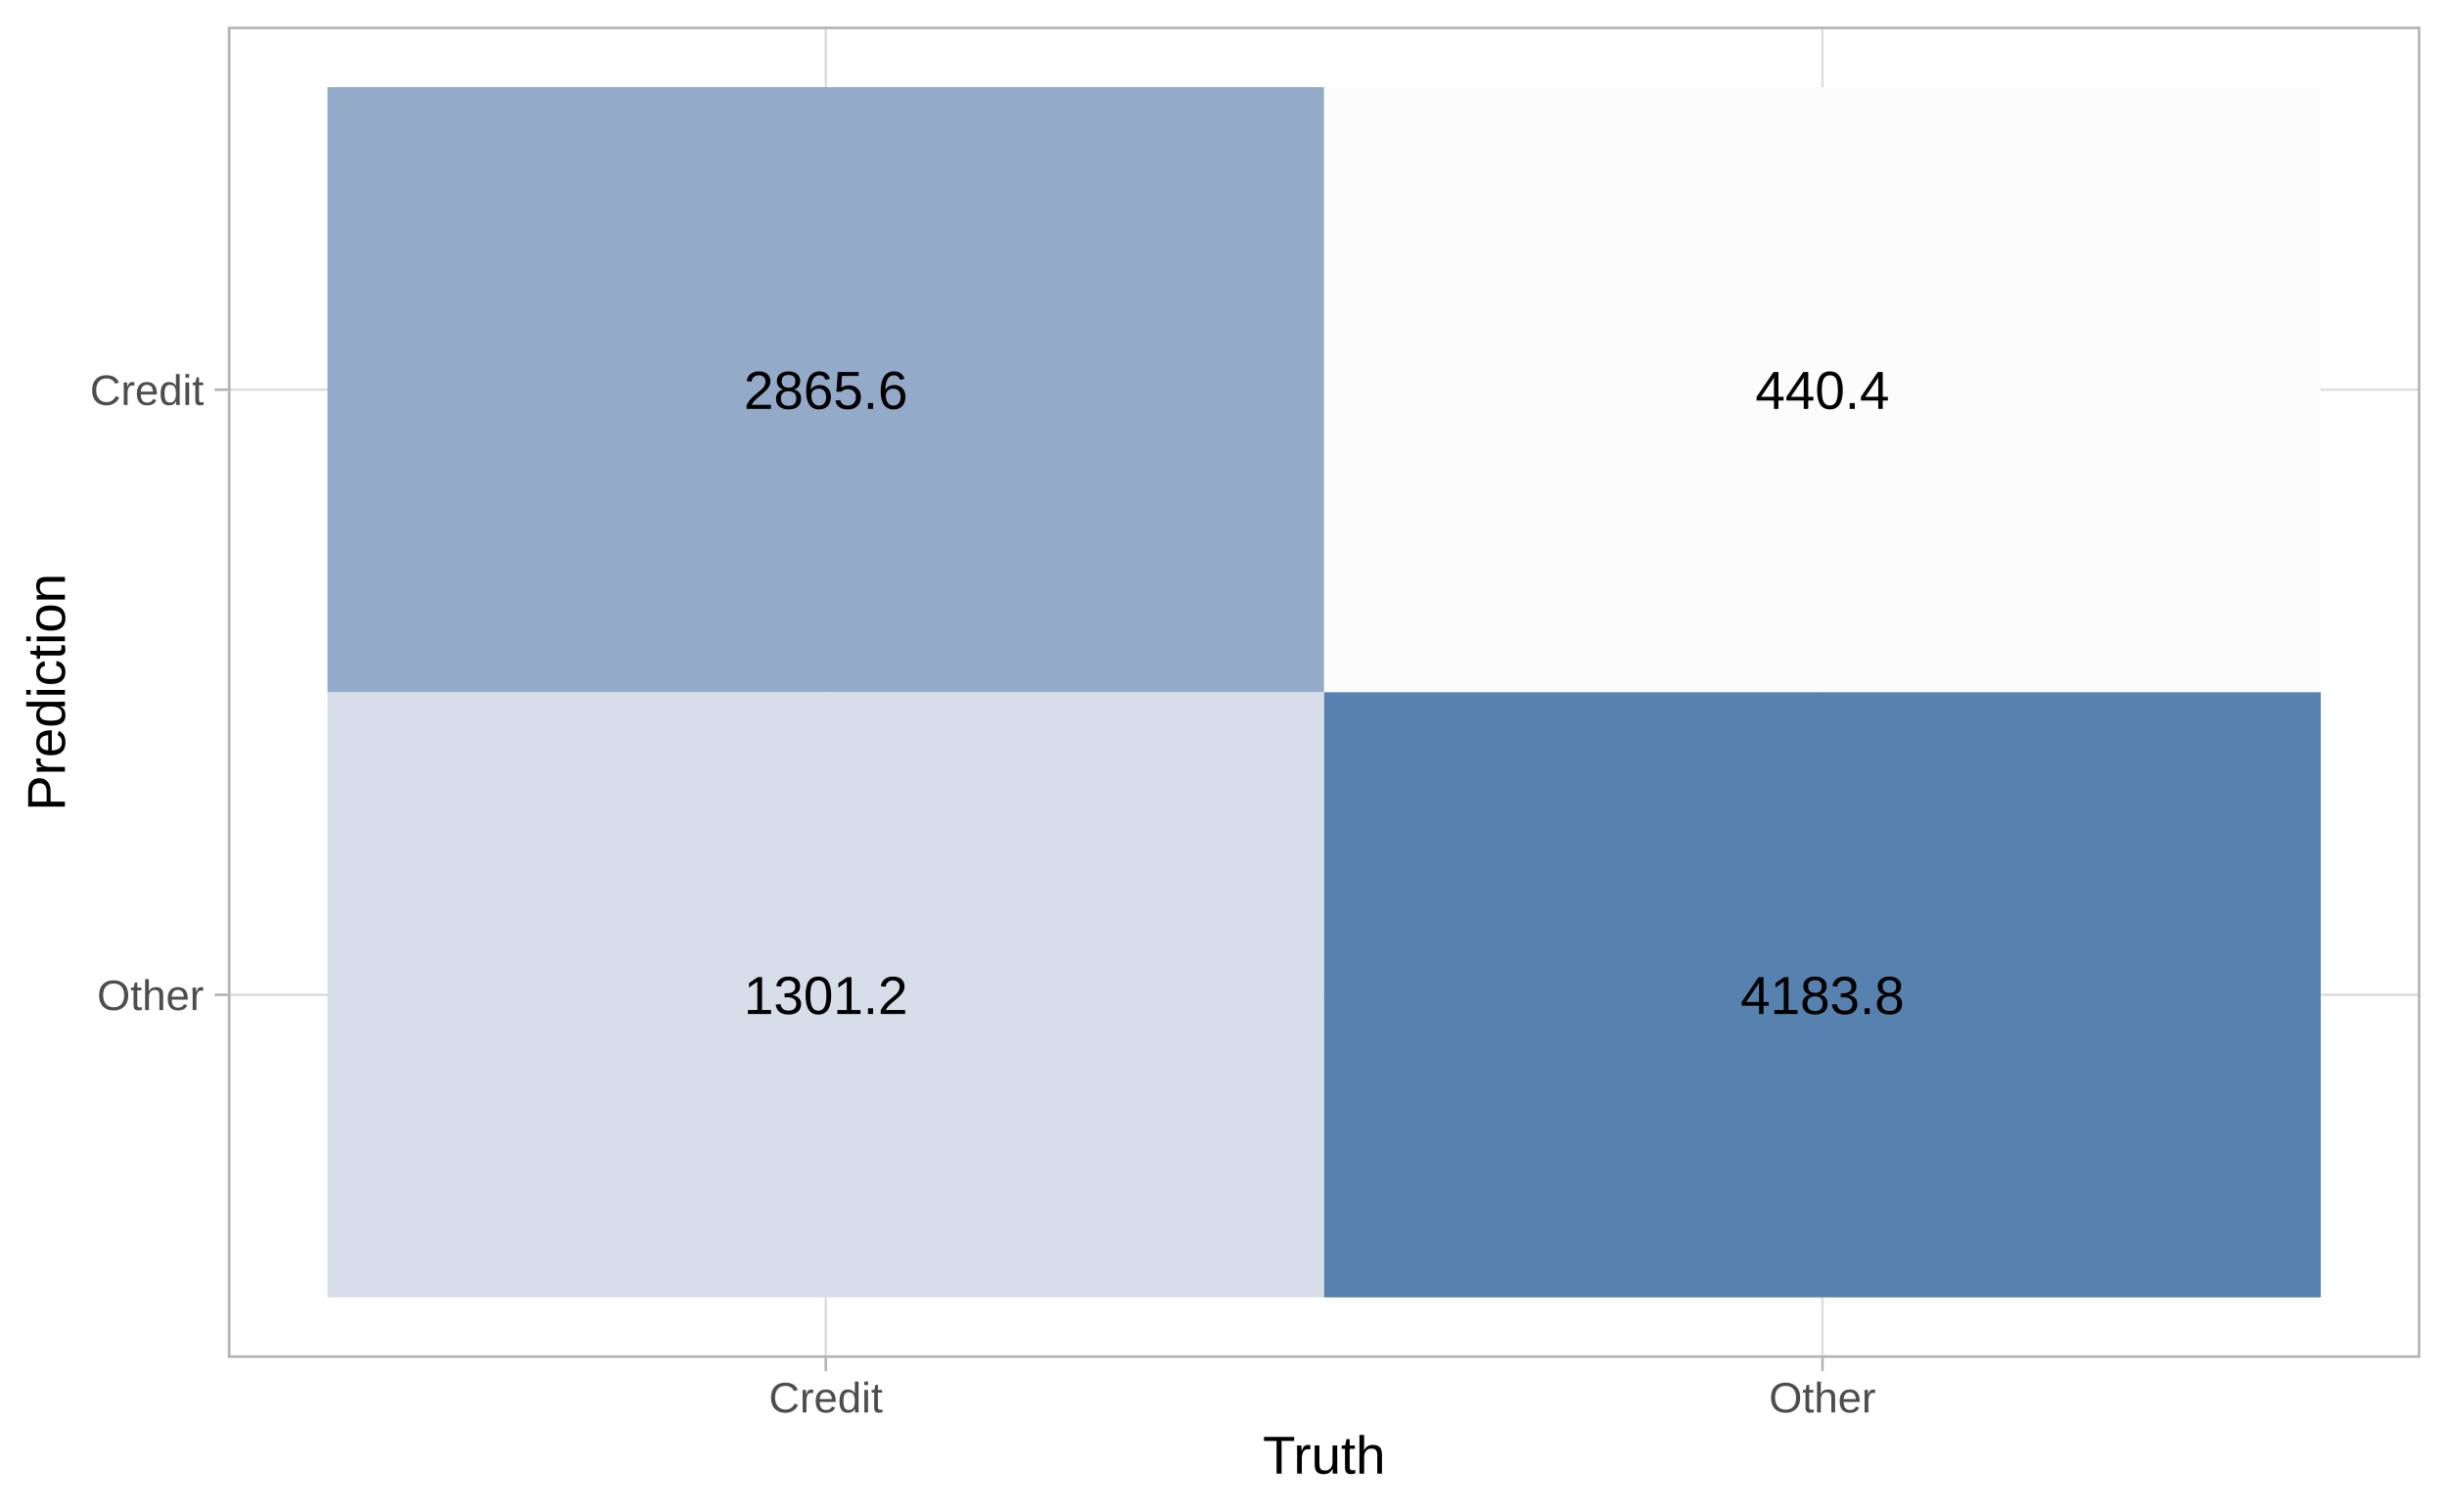
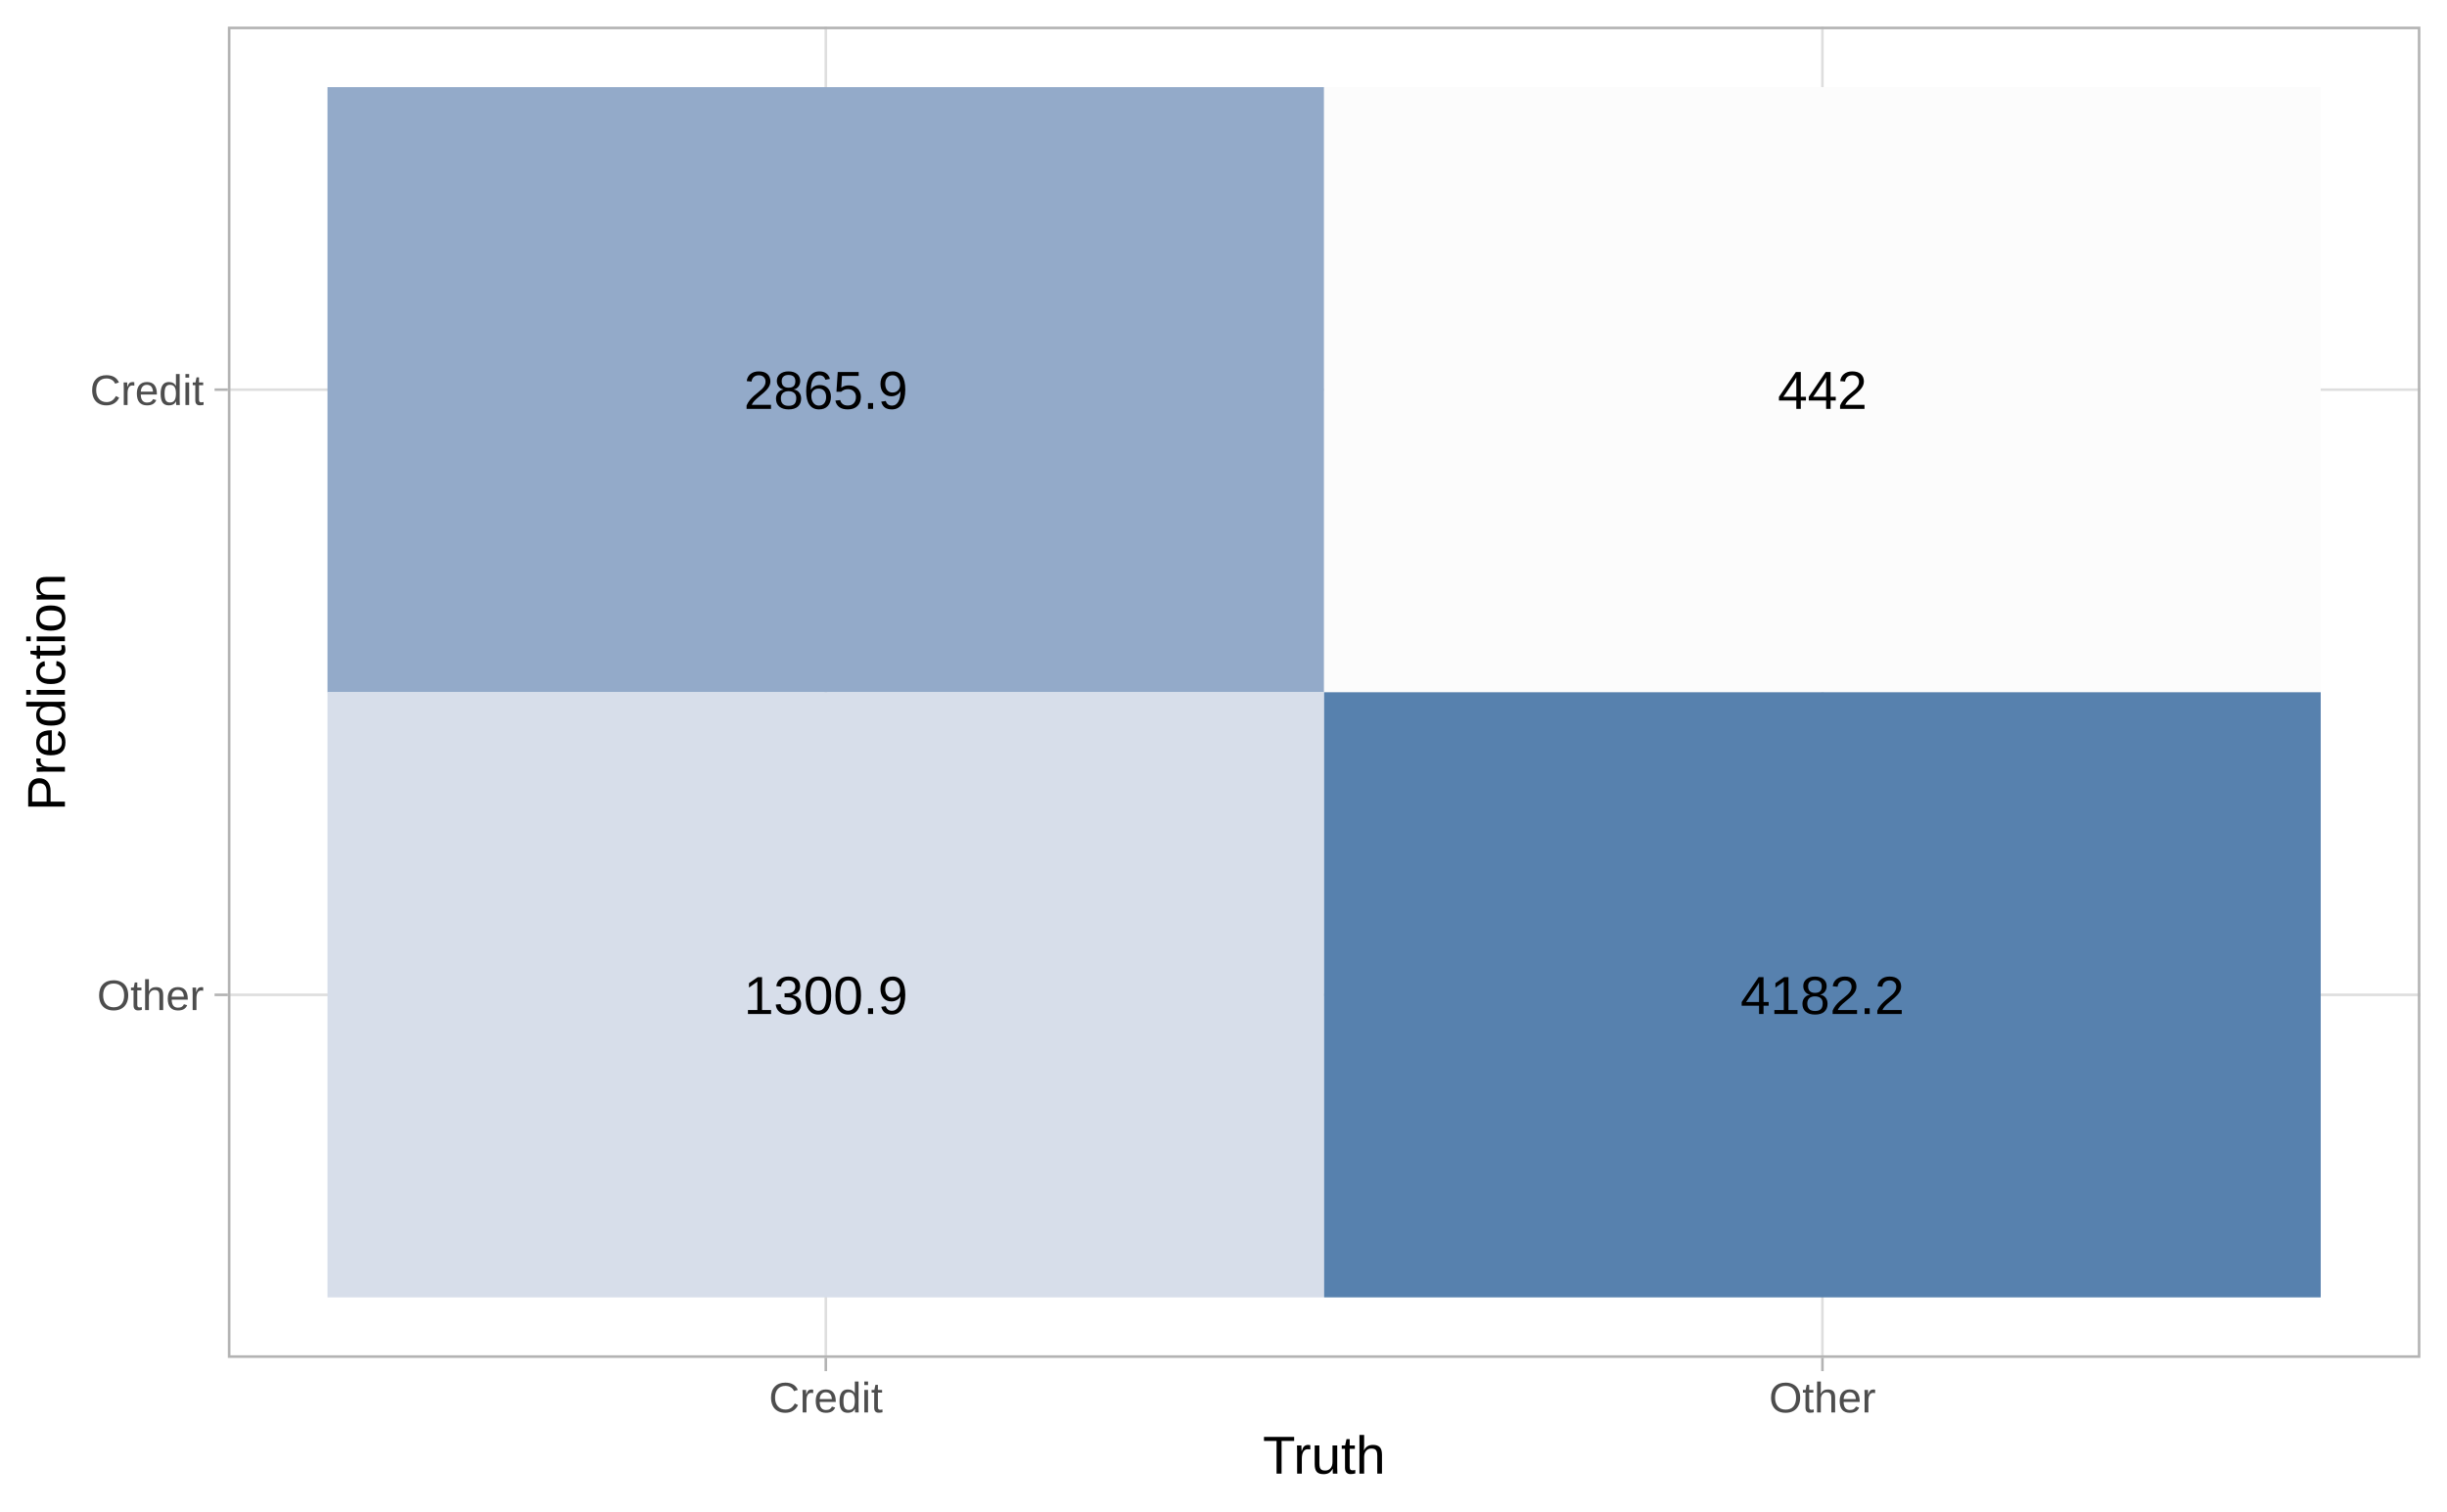
<svg xmlns="http://www.w3.org/2000/svg" class="svglite" width="504.00pt" height="311.47pt" viewBox="0 0 504.00 311.47">
  <defs>
    <style type="text/css">
    .svglite line, .svglite polyline, .svglite polygon, .svglite path, .svglite rect, .svglite circle {
      fill: none;
      stroke: #000000;
      stroke-linecap: round;
      stroke-linejoin: round;
      stroke-miterlimit: 10.00;
    }
  </style>
  </defs>
  <rect width="100%" height="100%" style="stroke: none; fill: #FFFFFF;" />
  <defs>
    <clipPath id="cpMC4wMHw1MDQuMDB8MC4wMHwzMTEuNDc=">
      <rect x="0.00" y="0.00" width="504.00" height="311.47" />
    </clipPath>
  </defs>
  <g clip-path="url(#cpMC4wMHw1MDQuMDB8MC4wMHwzMTEuNDc=)">
    <rect x="0.00" y="0.00" width="504.00" height="311.47" style="stroke-width: 1.07; stroke: #FFFFFF; fill: #FFFFFF;" />
  </g>
  <defs>
    <clipPath id="cpNDYuOTN8NDk4LjUyfDUuNDh8Mjc5Ljcy">
      <rect x="46.93" y="5.48" width="451.59" height="274.24" />
    </clipPath>
  </defs>
  <g clip-path="url(#cpNDYuOTN8NDk4LjUyfDUuNDh8Mjc5Ljcy)">
    <polyline points="46.93,204.93 498.52,204.93 " style="stroke-width: 0.53; stroke: #DEDEDE; stroke-linecap: butt;" />
    <polyline points="46.93,80.27 498.52,80.27 " style="stroke-width: 0.53; stroke: #DEDEDE; stroke-linecap: butt;" />
    <polyline points="170.09,279.72 170.09,5.48 " style="stroke-width: 0.53; stroke: #DEDEDE; stroke-linecap: butt;" />
    <polyline points="375.36,279.72 375.36,5.48 " style="stroke-width: 0.53; stroke: #DEDEDE; stroke-linecap: butt;" />
    <rect x="67.45" y="17.95" width="205.27" height="124.66" style="stroke-width: 0.21; stroke: none; stroke-linecap: square; stroke-linejoin: miter; fill: #93AAC9;" />
    <rect x="67.45" y="142.60" width="205.27" height="124.66" style="stroke-width: 0.21; stroke: none; stroke-linecap: square; stroke-linejoin: miter; fill: #D7DEEA;" />
    <rect x="272.72" y="17.95" width="205.27" height="124.66" style="stroke-width: 0.21; stroke: none; stroke-linecap: square; stroke-linejoin: miter; fill: #FCFCFC;" />
    <rect x="272.72" y="142.60" width="205.27" height="124.66" style="stroke-width: 0.21; stroke: none; stroke-linecap: square; stroke-linejoin: miter; fill: #5781AE;" />
-     <text x="170.09" y="84.23" text-anchor="middle" style="font-size: 11.04px; font-family: Arial;" textLength="33.74px" lengthAdjust="spacingAndGlyphs">2865.6</text>
-     <text x="170.09" y="208.89" text-anchor="middle" style="font-size: 11.04px; font-family: Arial;" textLength="33.74px" lengthAdjust="spacingAndGlyphs">1301.2</text>
-     <text x="375.36" y="84.23" text-anchor="middle" style="font-size: 11.04px; font-family: Arial;" textLength="27.60px" lengthAdjust="spacingAndGlyphs">440.4</text>
-     <text x="375.36" y="208.89" text-anchor="middle" style="font-size: 11.04px; font-family: Arial;" textLength="33.74px" lengthAdjust="spacingAndGlyphs">4183.8</text>
+     <text x="170.09" y="84.23" text-anchor="middle" style="font-size: 11.04px; font-family: Arial;" textLength="33.74px" lengthAdjust="spacingAndGlyphs">2865.9</text>
+     <text x="170.09" y="208.89" text-anchor="middle" style="font-size: 11.04px; font-family: Arial;" textLength="33.74px" lengthAdjust="spacingAndGlyphs">1300.9</text>
+     <text x="375.36" y="84.23" text-anchor="middle" style="font-size: 11.04px; font-family: Arial;" textLength="18.40px" lengthAdjust="spacingAndGlyphs">442</text>
+     <text x="375.36" y="208.89" text-anchor="middle" style="font-size: 11.04px; font-family: Arial;" textLength="33.74px" lengthAdjust="spacingAndGlyphs">4182.2</text>
    <rect x="46.93" y="5.48" width="451.59" height="274.24" style="stroke-width: 1.07; stroke: #B3B3B3;" />
  </g>
  <g clip-path="url(#cpMC4wMHw1MDQuMDB8MC4wMHwzMTEuNDc=)">
    <text x="42.00" y="208.08" text-anchor="end" style="font-size: 8.80px; fill: #4D4D4D; font-family: Arial;" textLength="22.00px" lengthAdjust="spacingAndGlyphs">Other</text>
    <text x="42.00" y="83.43" text-anchor="end" style="font-size: 8.80px; fill: #4D4D4D; font-family: Arial;" textLength="23.46px" lengthAdjust="spacingAndGlyphs">Credit</text>
    <polyline points="44.19,204.93 46.93,204.93 " style="stroke-width: 0.53; stroke: #B3B3B3; stroke-linecap: butt;" />
    <polyline points="44.19,80.27 46.93,80.27 " style="stroke-width: 0.53; stroke: #B3B3B3; stroke-linecap: butt;" />
    <polyline points="170.09,282.46 170.09,279.72 " style="stroke-width: 0.53; stroke: #B3B3B3; stroke-linecap: butt;" />
    <polyline points="375.36,282.46 375.36,279.72 " style="stroke-width: 0.53; stroke: #B3B3B3; stroke-linecap: butt;" />
    <text x="170.09" y="290.96" text-anchor="middle" style="font-size: 8.80px; fill: #4D4D4D; font-family: Arial;" textLength="23.46px" lengthAdjust="spacingAndGlyphs">Credit</text>
    <text x="375.36" y="290.96" text-anchor="middle" style="font-size: 8.80px; fill: #4D4D4D; font-family: Arial;" textLength="22.00px" lengthAdjust="spacingAndGlyphs">Other</text>
    <text x="272.72" y="303.57" text-anchor="middle" style="font-size: 11.00px; font-family: Arial;" textLength="25.68px" lengthAdjust="spacingAndGlyphs">Truth</text>
    <text transform="translate(13.37,142.60) rotate(-90)" text-anchor="middle" style="font-size: 11.00px; font-family: Arial;" textLength="48.92px" lengthAdjust="spacingAndGlyphs">Prediction</text>
  </g>
</svg>
